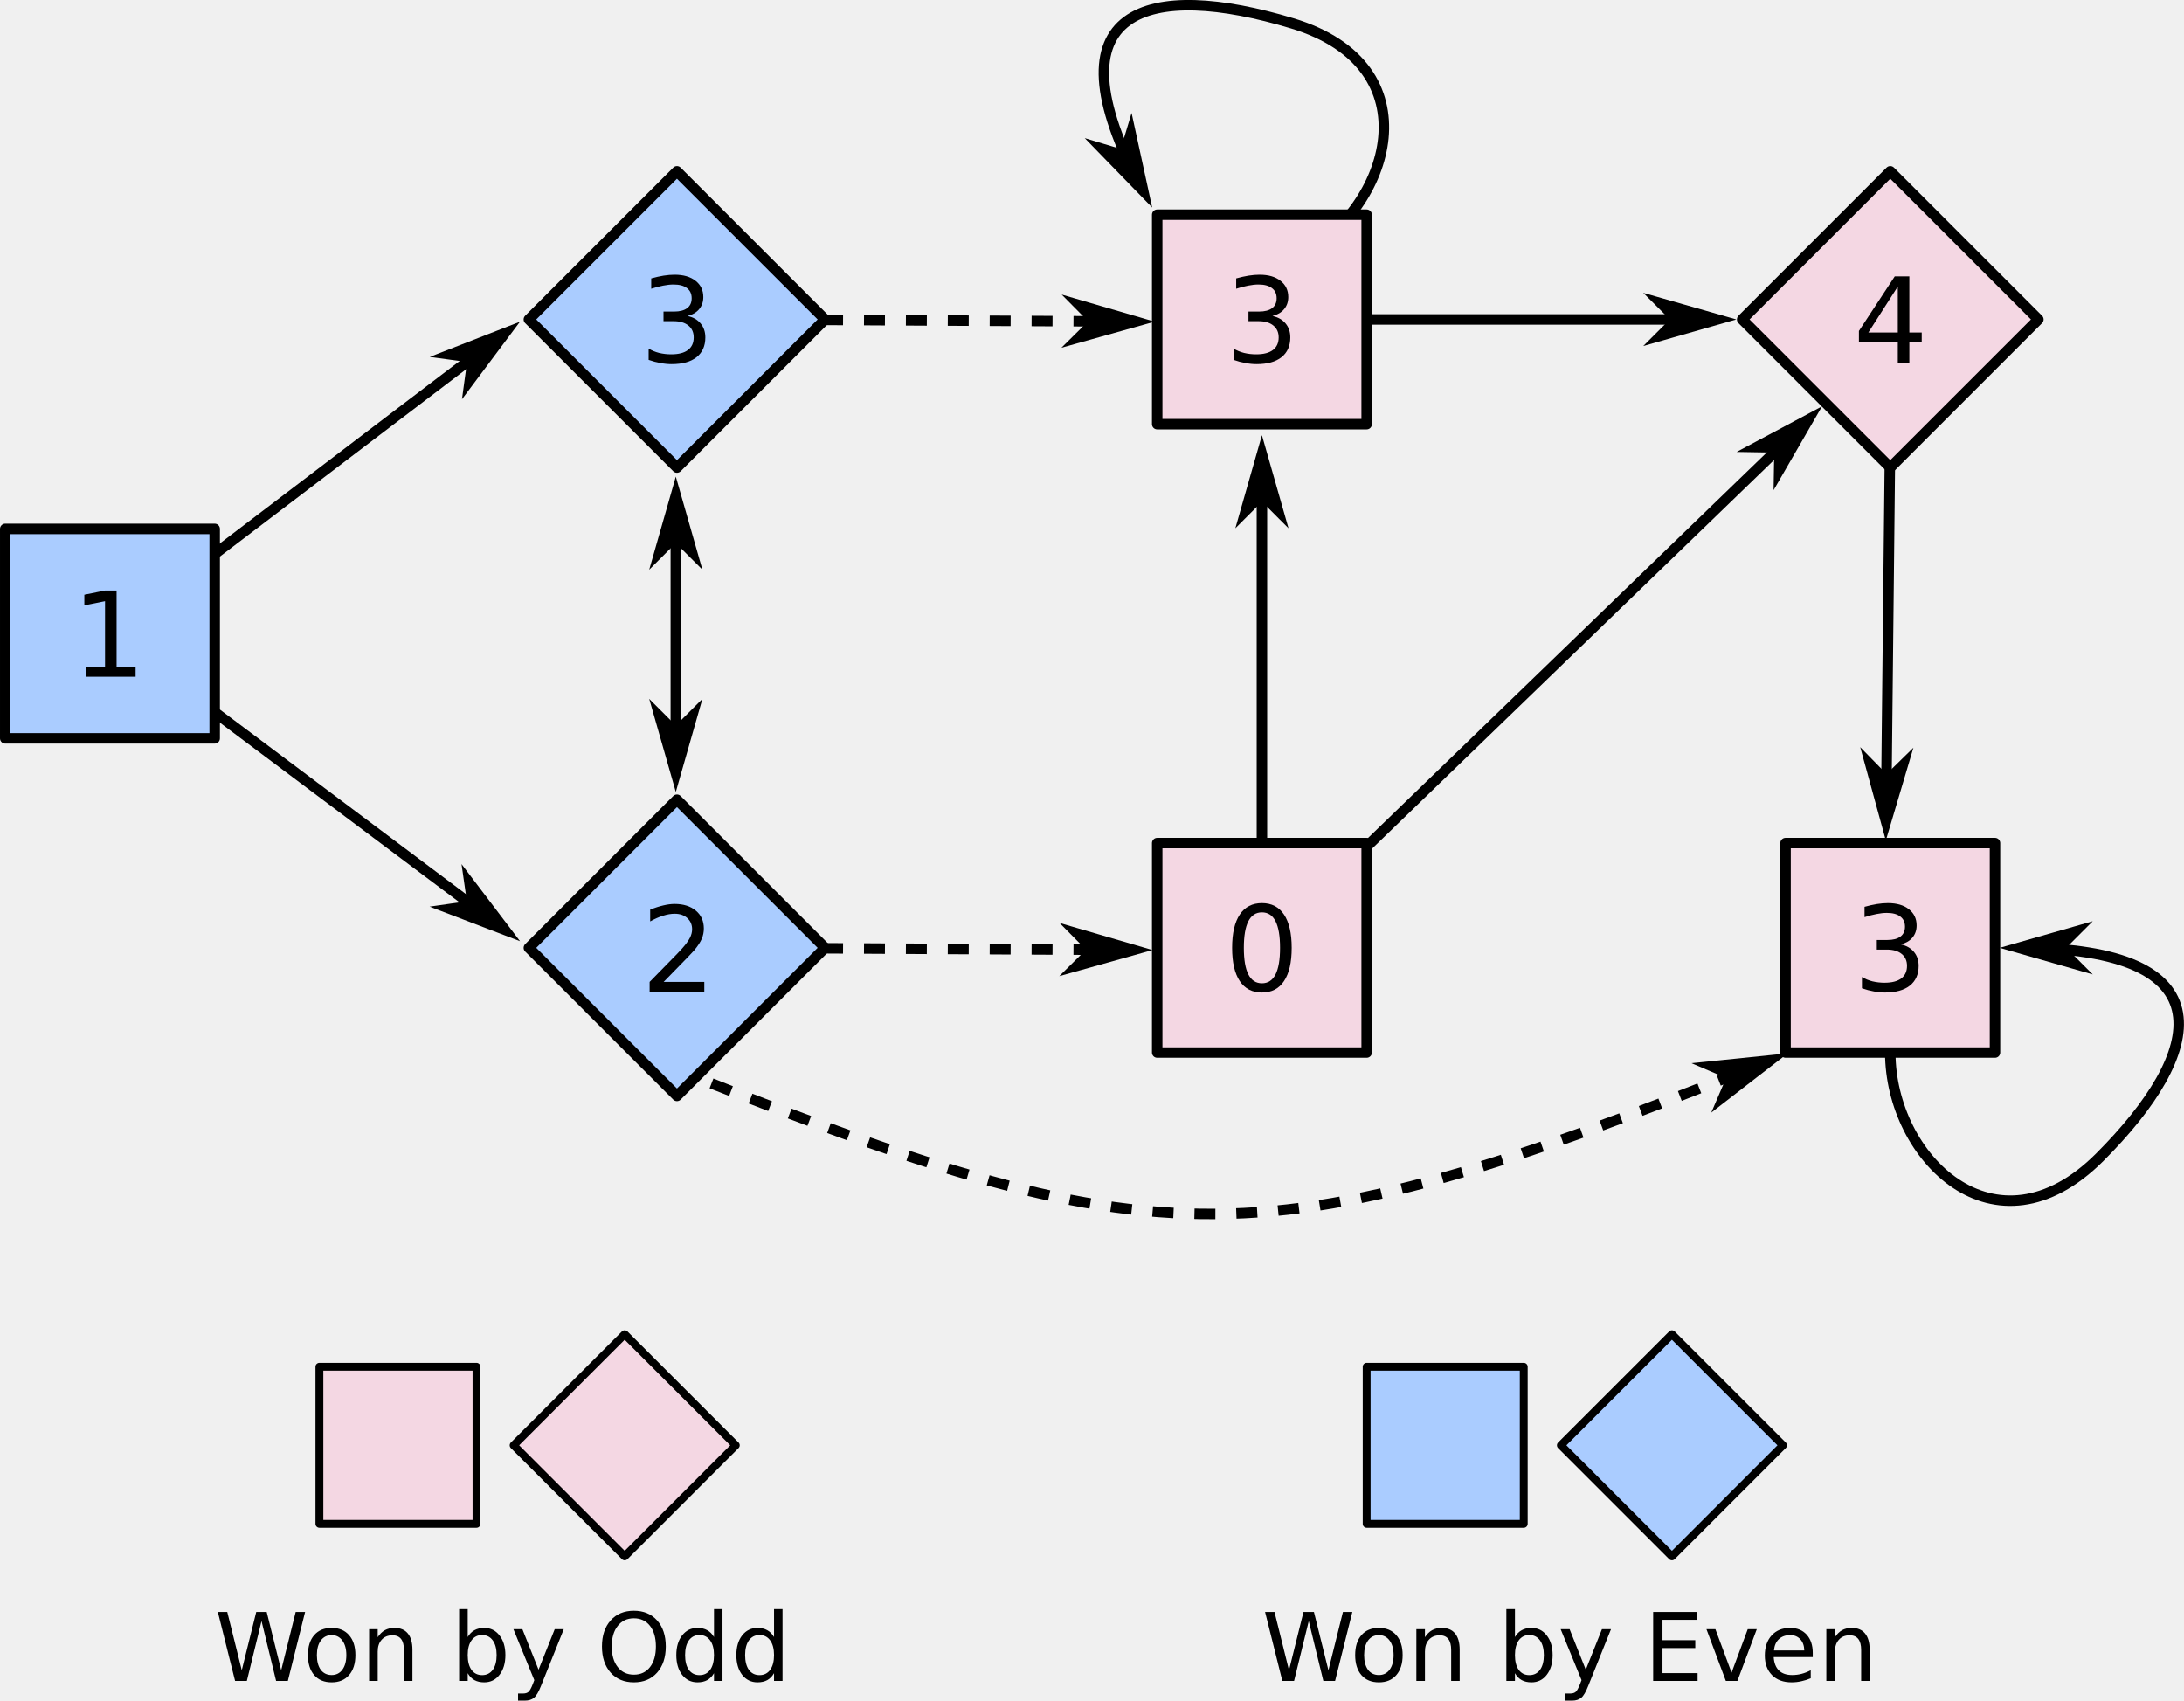
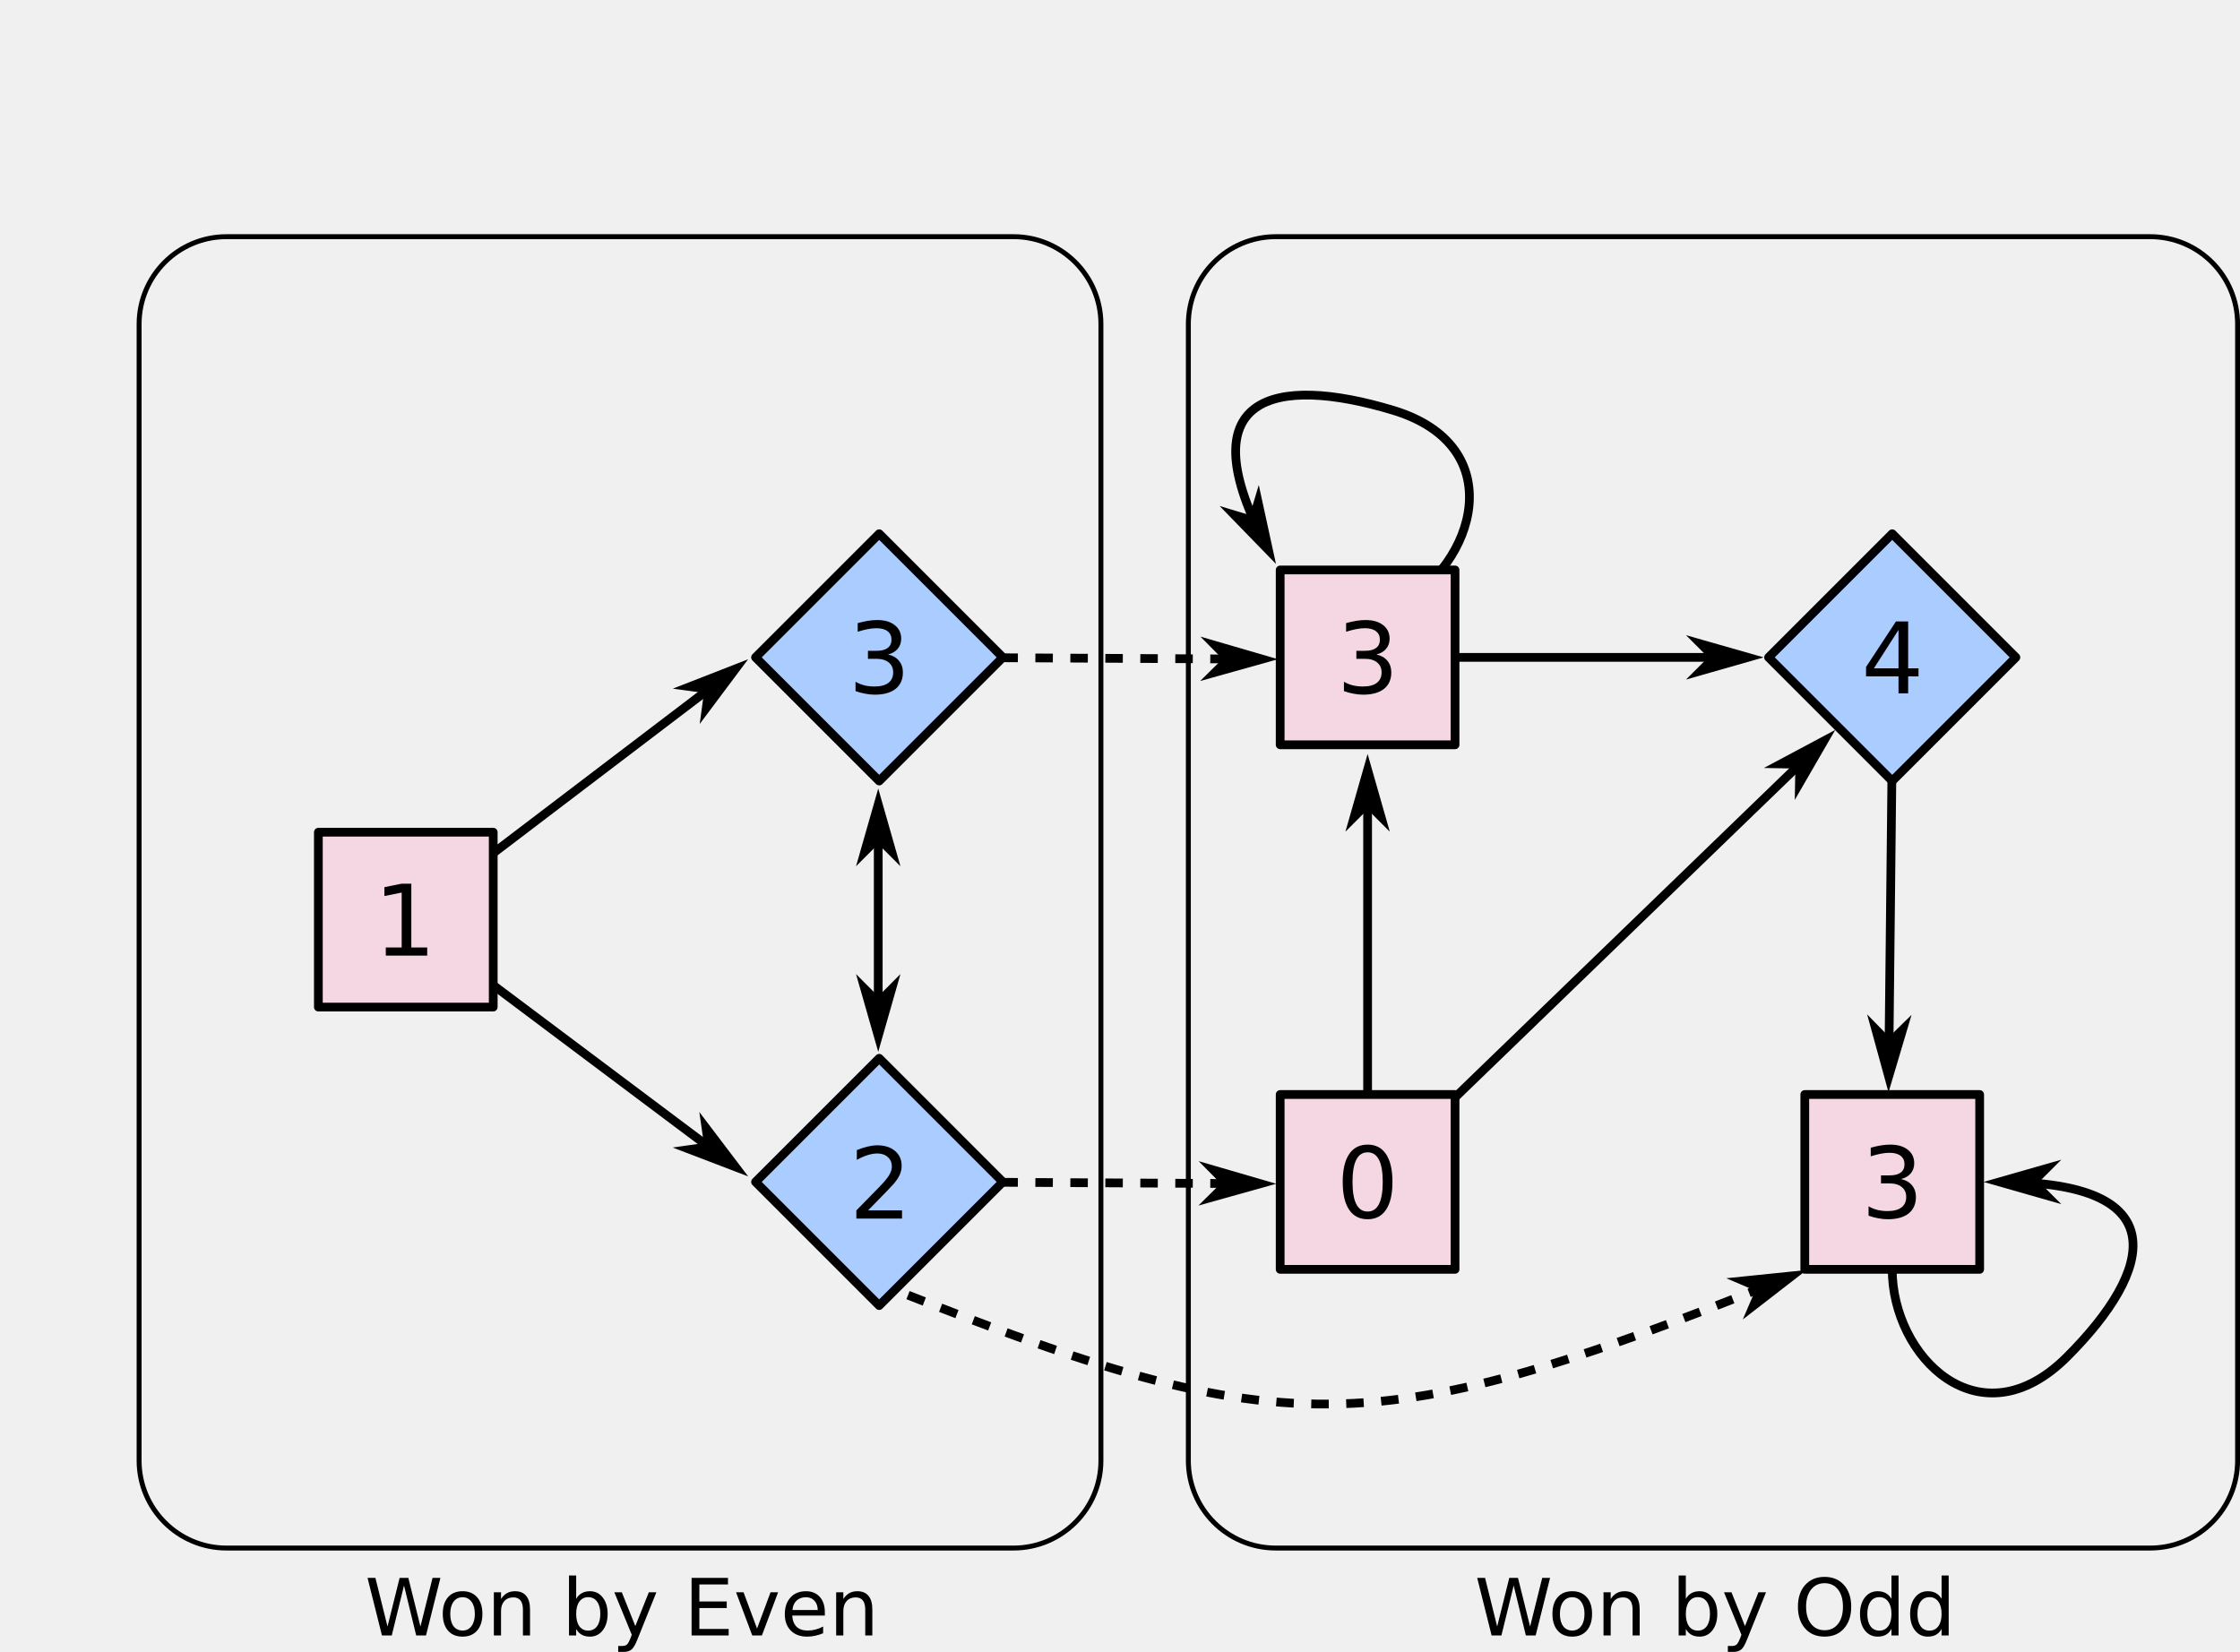
- <svg xmlns="http://www.w3.org/2000/svg" xmlns:ns2="http://www.openswatchbook.org/uri/2009/osb" xmlns:xlink="http://www.w3.org/1999/xlink" width="369.476" height="287.68" id="svg2" version="1.1">
+ <svg xmlns="http://www.w3.org/2000/svg" xmlns:ns2="http://www.openswatchbook.org/uri/2009/osb" xmlns:xlink="http://www.w3.org/1999/xlink" width="453.87" height="334.753" id="svg2" version="1.1">
  <defs id="defs4">
    <pattern xlink:href="#pattern5399" id="pattern4583" patternTransform="matrix(0.25,0,0,0.25,105.4127,200.8675)" />
    <linearGradient id="linearGradient5316" ns2:paint="solid">
      <stop style="stop-color:#f4d7e3;stop-opacity:1;" offset="0" id="stop5318" />
    </linearGradient>
    <linearGradient id="linearGradient5262" ns2:paint="solid">
      <stop style="stop-color:#f4d7e3;stop-opacity:1;" offset="0" id="stop5264" />
    </linearGradient>
    <marker orient="auto" refY="0" refX="0" id="Arrow1Mstart" style="overflow:visible">
      <path id="path3208" d="M 0,0 5,-5 -12.5,0 5,5 0,0 z" style="fill-rule:evenodd;stroke:#000000;stroke-width:1pt;marker-start:none" transform="matrix(0.4,0,0,0.4,4,0)" />
    </marker>
    <marker orient="auto" refY="0" refX="0" id="Arrow1Mend" style="overflow:visible">
      <path id="path3211" d="M 0,0 5,-5 -12.5,0 5,5 0,0 z" style="fill-rule:evenodd;stroke:#000000;stroke-width:1pt;marker-start:none" transform="matrix(-0.4,0,0,-0.4,-4,0)" />
    </marker>
    <marker orient="auto" refY="0" refX="0" id="Arrow1Lend" style="overflow:visible">
      <path id="path3205" d="M 0,0 5,-5 -12.5,0 5,5 0,0 z" style="fill-rule:evenodd;stroke:#000000;stroke-width:1pt;marker-start:none" transform="matrix(-0.8,0,0,-0.8,-10,0)" />
    </marker>
    <marker orient="auto" refY="0" refX="0" id="Arrow1Lstart" style="overflow:visible">
      <path id="path3202" d="M 0,0 5,-5 -12.5,0 5,5 0,0 z" style="fill-rule:evenodd;stroke:#000000;stroke-width:1pt;marker-start:none" transform="matrix(0.8,0,0,0.8,10,0)" />
    </marker>
    <linearGradient xlink:href="#linearGradient5316-6" id="linearGradient5328-6" x1="353.445" y1="290.551" x2="390.65" y2="290.551" gradientUnits="userSpaceOnUse" />
    <linearGradient id="linearGradient5316-6" ns2:paint="solid">
      <stop style="stop-color:#f4d7e3;stop-opacity:1;" offset="0" id="stop5318-3" />
    </linearGradient>
    <pattern patternUnits="userSpaceOnUse" width="70.866" height="88.583" patternTransform="matrix(0.25,0,0,0.25,115.1575,199.7539)" id="pattern5399">
      <rect y="0" x="0" height="88.583" width="70.866" id="rect5367" style="fill:#f4d7e3;fill-opacity:1;stroke:none" />
      <rect y="1.5258789e-05" x="17.717" height="88.583" width="17.717" id="rect5385" style="fill:#ffffff;fill-opacity:1;stroke:none" />
      <rect y="1.5258789e-05" x="53.15" height="88.583" width="17.717" id="rect5387" style="fill:#ffffff;fill-opacity:1;stroke:none" />
    </pattern>
    <pattern patternUnits="userSpaceOnUse" width="17.717" height="22.146" patternTransform="translate(115.1575,199.7539)" id="pattern5415">
      <g id="stripes" transform="translate(-115.1575,-199.7539)">
        <rect style="fill:url(#pattern5399);stroke:none" width="17.717" height="22.146" x="115.157" y="199.754" id="rect5404" />
      </g>
    </pattern>
  </defs>
-   <g id="layer1" transform="translate(-158.5623,-236.5141)">
+   <g id="layer1" transform="translate(-94.94236,-157.3361)">
+     <rect style="fill:none;stroke:#000000;stroke-width:1;stroke-linejoin:round;stroke-miterlimit:4;stroke-opacity:1;stroke-dasharray:none;stroke-dashoffset:0" id="rect3843" width="194.882" height="265.748" x="-35.433" y="-31.217" transform="translate(158.5623,236.5141)" ry="17.717" />
+     <rect style="fill:none;stroke:#000000;stroke-width:1;stroke-linejoin:round;stroke-miterlimit:4;stroke-opacity:1;stroke-dasharray:none;stroke-dashoffset:0" id="rect3841" width="212.598" height="265.748" x="177.165" y="-31.217" transform="translate(158.5623,236.5141)" ry="17.717" />
    <path style="fill:none;stroke:#000000;stroke-width:1.772;stroke-linecap:butt;stroke-linejoin:miter;stroke-miterlimit:4;stroke-opacity:1;stroke-dasharray:none;marker-end:url(#Arrow1Mend)" d="m 378.32,280.063 c 15.609,-8.381 22.838,-32.37 -1.152,-39.599 -23.99,-7.229 -42.099,-3.134 -25.338,28.084" id="path7716" />
    <path style="fill:none;stroke:#000000;stroke-width:1.772;stroke-linecap:butt;stroke-linejoin:miter;stroke-miterlimit:4;stroke-opacity:1;stroke-dasharray:none;marker-end:url(#Arrow1Mend)" d="m 372.047,379.134 0,-65.509" id="path2415" />
    <path id="path5542" d="m 478.346,414.567 c 0,17.717 17.717,35.433 35.433,17.717 17.717,-17.717 22.002,-35.433 -13.431,-35.433" style="fill:none;stroke:#000000;stroke-width:1.772;stroke-linecap:butt;stroke-linejoin:miter;stroke-miterlimit:4;stroke-opacity:1;stroke-dasharray:none;marker-end:url(#Arrow1Mend)" />
    <path style="fill:none;stroke:#000000;stroke-width:1.772;stroke-linecap:butt;stroke-linejoin:miter;stroke-miterlimit:4;stroke-opacity:1;stroke-dasharray:none;marker-end:url(#Arrow1Mend)" d="m 177.165,343.701 66.58,49.935" id="path2403" />
    <path style="fill:#ff0000;fill-opacity:1;fill-rule:evenodd;stroke:#000000;stroke-width:1.772;stroke-linecap:butt;stroke-linejoin:miter;stroke-miterlimit:4;stroke-opacity:1;stroke-dasharray:none;marker-end:url(#Arrow1Mend)" d="m 177.165,343.701 66.58,-50.65" id="path2405" />
    <path style="fill:none;stroke:#000000;stroke-width:1.772;stroke-linecap:butt;stroke-linejoin:miter;stroke-miterlimit:4;stroke-opacity:1;stroke-dasharray:none;marker-start:url(#Arrow1Mstart);marker-end:url(#Arrow1Mend)" d="m 272.891,366.991 -10e-6,-46.364" id="path2409" />
    <path style="fill:none;stroke:#000000;stroke-width:1.772;stroke-linecap:butt;stroke-linejoin:miter;stroke-miterlimit:4;stroke-opacity:1;stroke-dasharray:3.544, 3.544;stroke-dashoffset:0;marker-end:url(#Arrow1Mend)" d="m 283.465,396.85 66.58,0.357" id="path2411" />
    <path style="fill:none;stroke:#000000;stroke-width:1.772;stroke-linecap:butt;stroke-linejoin:miter;stroke-miterlimit:4;stroke-opacity:1;stroke-dasharray:3.544, 3.544;stroke-dashoffset:0;marker-end:url(#Arrow1Mend)" d="m 283.465,290.551 66.938,0.357" id="path2413" />
    <path style="fill:none;stroke:#000000;stroke-width:1.772;stroke-linecap:butt;stroke-linejoin:miter;stroke-miterlimit:4;stroke-opacity:1;stroke-dasharray:none;marker-end:url(#Arrow1Mend)" d="M 372.047,396.85 464.289,307.682" id="path2417" />
    <path style="fill:none;stroke:#000000;stroke-width:1.772;stroke-linecap:butt;stroke-linejoin:miter;stroke-miterlimit:4;stroke-opacity:1;stroke-dasharray:none;marker-end:url(#Arrow1Mend)" d="m 389.764,290.551 59.048,0" id="path2419" />
    <path style="fill:none;stroke:#000000;stroke-width:1.772;stroke-linecap:butt;stroke-linejoin:miter;stroke-miterlimit:4;stroke-opacity:1;stroke-dasharray:none;marker-end:url(#Arrow1Mend)" d="m 478.346,308.268 -0.714,66.938" id="path2421" />
    <path style="fill:none;stroke:#000000;stroke-width:1.772;stroke-linecap:butt;stroke-linejoin:miter;stroke-miterlimit:4;stroke-opacity:1;stroke-dasharray:3.544, 3.544;stroke-dashoffset:0;marker-end:url(#Arrow1Mend)" d="m 265.748,414.567 c 88.583,35.433 103.442,36.862 192.025,1.429" id="path2423" />
-     <rect style="fill:#aaccff;fill-opacity:1;stroke:#000000;stroke-width:1.772;stroke-linecap:butt;stroke-linejoin:round;stroke-miterlimit:4;stroke-opacity:1;stroke-dasharray:none;stroke-dashoffset:0" id="rect7758" width="35.433" height="35.433" x="159.449" y="325.984" />
+     <rect style="fill:#f4d7e3;fill-opacity:1;stroke:#000000;stroke-width:1.772;stroke-linecap:butt;stroke-linejoin:round;stroke-miterlimit:4;stroke-opacity:1;stroke-dasharray:none;stroke-dashoffset:0" id="rect7758" width="35.433" height="35.433" x="159.449" y="325.984" />
    <rect y="379.134" x="354.331" height="35.433" width="35.433" id="rect7760" style="fill:#f4d7e3;fill-opacity:1;stroke:#000000;stroke-width:1.772;stroke-linecap:butt;stroke-linejoin:round;stroke-miterlimit:4;stroke-opacity:1;stroke-dasharray:none;stroke-dashoffset:0" />
    <rect style="fill:#f4d7e3;fill-opacity:1;stroke:#000000;stroke-width:1.772;stroke-linecap:butt;stroke-linejoin:round;stroke-miterlimit:4;stroke-opacity:1;stroke-dasharray:none;stroke-dashoffset:0" id="rect7762" width="35.433" height="35.433" x="460.63" y="379.134" />
    <rect style="fill:#f4d7e3;fill-opacity:1;stroke:#000000;stroke-width:1.772;stroke-linecap:butt;stroke-linejoin:round;stroke-miterlimit:4;stroke-opacity:1;stroke-dasharray:none;stroke-dashoffset:0" id="rect7764" width="35.433" height="35.433" x="354.331" y="272.835" />
    <rect style="fill:#aaccff;fill-opacity:1;stroke:#000000;stroke-width:1.772;stroke-linecap:butt;stroke-linejoin:round;stroke-miterlimit:4;stroke-opacity:1;stroke-dasharray:none;stroke-dashoffset:0" id="rect7766" width="35.433" height="35.433" x="380.835" y="-5.367" transform="matrix(0.7071068,0.7071068,-0.7071068,0.7071068,0,0)" />
-     <rect style="fill:#f4d7e3;fill-opacity:1;stroke:#000000;stroke-width:1.772;stroke-linecap:butt;stroke-linejoin:round;stroke-miterlimit:4;stroke-opacity:1;stroke-dasharray:none;stroke-dashoffset:0" id="rect7768" width="35.433" height="35.433" x="525.976" y="-150.508" transform="matrix(0.7071068,0.7071068,-0.7071068,0.7071068,0,0)" />
+     <rect style="fill:#aaccff;fill-opacity:1;stroke:#000000;stroke-width:1.772;stroke-linecap:butt;stroke-linejoin:round;stroke-miterlimit:4;stroke-opacity:1;stroke-dasharray:none;stroke-dashoffset:0" id="rect7768" width="35.433" height="35.433" x="525.976" y="-150.508" transform="matrix(0.7071068,0.7071068,-0.7071068,0.7071068,0,0)" />
    <rect style="fill:#aaccff;fill-opacity:1;stroke:#000000;stroke-width:1.772;stroke-linecap:butt;stroke-linejoin:round;stroke-miterlimit:4;stroke-opacity:1;stroke-dasharray:none;stroke-dashoffset:0" id="rect7770" width="35.433" height="35.433" x="456" y="69.798" transform="matrix(0.7071068,0.7071068,-0.7071068,0.7071068,0,0)" />
    <text xml:space="preserve" style="font-size:20px;font-style:normal;font-variant:normal;font-weight:normal;font-stretch:normal;text-align:start;line-height:100%;writing-mode:lr-tb;text-anchor:start;fill:#000000;fill-opacity:1;stroke:none;font-family:Bitstream Vera Sans;-inkscape-font-specification:Bitstream Vera Sans" x="170.627" y="350.991" id="text2527">
      <tspan id="tspan2529" x="170.627" y="350.991">1</tspan>
    </text>
    <text xml:space="preserve" style="font-size:20px;font-style:normal;font-variant:normal;font-weight:normal;font-stretch:normal;text-align:start;line-height:125%;writing-mode:lr-tb;text-anchor:start;fill:#000000;fill-opacity:1;stroke:none;font-family:Bitstream Vera Sans;-inkscape-font-specification:Bitstream Vera Sans" x="266.993" y="404.272" id="text2531">
      <tspan id="tspan2533" x="266.993" y="404.272">2</tspan>
    </text>
    <text xml:space="preserve" style="font-size:20px;font-style:normal;font-variant:normal;font-weight:normal;font-stretch:normal;text-align:start;line-height:125%;writing-mode:lr-tb;text-anchor:start;fill:#000000;fill-opacity:1;stroke:none;font-family:Bitstream Vera Sans;-inkscape-font-specification:Bitstream Vera Sans" x="266.763" y="297.831" id="text2535">
      <tspan id="tspan2537" x="266.763" y="297.831">3</tspan>
    </text>
    <text xml:space="preserve" style="font-size:20px;font-style:normal;font-variant:normal;font-weight:normal;font-stretch:normal;text-align:start;line-height:125%;writing-mode:lr-tb;text-anchor:start;fill:#000000;fill-opacity:1;stroke:none;font-family:Bitstream Vera Sans;-inkscape-font-specification:Bitstream Vera Sans" x="365.69" y="404.131" id="text2539">
      <tspan id="tspan2541" x="365.69" y="404.131">0</tspan>
    </text>
    <text xml:space="preserve" style="font-size:20px;font-style:normal;font-variant:normal;font-weight:normal;font-stretch:normal;text-align:start;line-height:125%;writing-mode:lr-tb;text-anchor:start;fill:#000000;fill-opacity:1;stroke:none;font-family:Bitstream Vera Sans;-inkscape-font-specification:Bitstream Vera Sans" x="365.724" y="297.831" id="text2543">
      <tspan id="tspan2545" x="365.724" y="297.831">3</tspan>
    </text>
    <text xml:space="preserve" style="font-size:20px;font-style:normal;font-variant:normal;font-weight:normal;font-stretch:normal;text-align:start;line-height:125%;writing-mode:lr-tb;text-anchor:start;fill:#000000;fill-opacity:1;stroke:none;font-family:Bitstream Vera Sans;-inkscape-font-specification:Bitstream Vera Sans" x="472.057" y="297.841" id="text2547">
      <tspan id="tspan2549" x="472.057" y="297.841">4</tspan>
    </text>
    <text xml:space="preserve" style="font-size:20px;font-style:normal;font-variant:normal;font-weight:normal;font-stretch:normal;text-align:start;line-height:125%;writing-mode:lr-tb;text-anchor:start;fill:#000000;fill-opacity:1;stroke:none;font-family:Bitstream Vera Sans;-inkscape-font-specification:Bitstream Vera Sans" x="472.023" y="404.131" id="text2551">
      <tspan id="tspan2553" x="472.023" y="404.131">3</tspan>
    </text>
-     <rect style="fill:#f4d7e3;fill-opacity:1;stroke:#000000;stroke-width:1.329;stroke-linecap:butt;stroke-linejoin:round;stroke-miterlimit:4;stroke-opacity:1;stroke-dasharray:none;stroke-dashoffset:0" id="rect5972" width="26.575" height="26.575" x="212.598" y="467.717" />
-     <rect style="fill:#f4d7e3;fill-opacity:1;stroke:#000000;stroke-width:1.329;stroke-linecap:butt;stroke-linejoin:round;stroke-miterlimit:4;stroke-opacity:1;stroke-dasharray:none;stroke-dashoffset:0" id="rect5974" width="26.575" height="26.575" x="513.683" y="139.985" transform="matrix(0.7071068,0.7071068,-0.7071068,0.7071068,0,0)" />
-     <rect style="fill:#aaccff;fill-opacity:1;stroke:#000000;stroke-width:1.329;stroke-linecap:butt;stroke-linejoin:round;stroke-miterlimit:4;stroke-opacity:1;stroke-dasharray:none;stroke-dashoffset:0" id="rect5976" width="26.575" height="26.575" x="389.764" y="467.717" />
-     <rect style="fill:#aaccff;fill-opacity:1;stroke:#000000;stroke-width:1.329;stroke-linecap:butt;stroke-linejoin:round;stroke-miterlimit:4;stroke-opacity:1;stroke-dasharray:none;stroke-dashoffset:0" id="rect5978" width="26.575" height="26.575" x="638.958" y="14.71" transform="matrix(0.7071068,0.7071068,-0.7071068,0.7071068,0,0)" />
-     <text xml:space="preserve" style="font-size:40px;font-style:normal;font-weight:normal;fill:#000000;fill-opacity:1;stroke:none;font-family:Bitstream Vera Sans" x="194.882" y="520.866" id="text5980">
-       <tspan id="tspan5982" x="194.882" y="520.866" style="font-size:16px">Won by Odd</tspan>
+     <text xml:space="preserve" style="font-size:40px;font-style:normal;font-weight:normal;fill:#000000;fill-opacity:1;stroke:none;font-family:Bitstream Vera Sans" x="393.722" y="488.761" id="text5980">
+       <tspan id="tspan5982" x="393.722" y="488.761" style="font-size:16px">Won by Odd</tspan>
    </text>
-     <text xml:space="preserve" style="font-size:40px;font-style:normal;font-weight:normal;fill:#000000;fill-opacity:1;stroke:none;font-family:Bitstream Vera Sans" x="372.047" y="520.866" id="text5984">
-       <tspan id="tspan5986" x="372.047" y="520.866" style="font-size:16px">Won by Even</tspan>
+     <text xml:space="preserve" style="font-size:40px;font-style:normal;font-weight:normal;fill:#000000;fill-opacity:1;stroke:none;font-family:Bitstream Vera Sans" x="168.883" y="488.761" id="text5984">
+       <tspan id="tspan5986" x="168.883" y="488.761" style="font-size:16px">Won by Even</tspan>
    </text>
    <rect style="fill:none;stroke:none" width="36.482" height="45.602" x="202.582" y="-12.796" id="rect4561" transform="matrix(0.559224,0.8290166,-0.559224,0.8290166,0,0)" />
  </g>
</svg>
